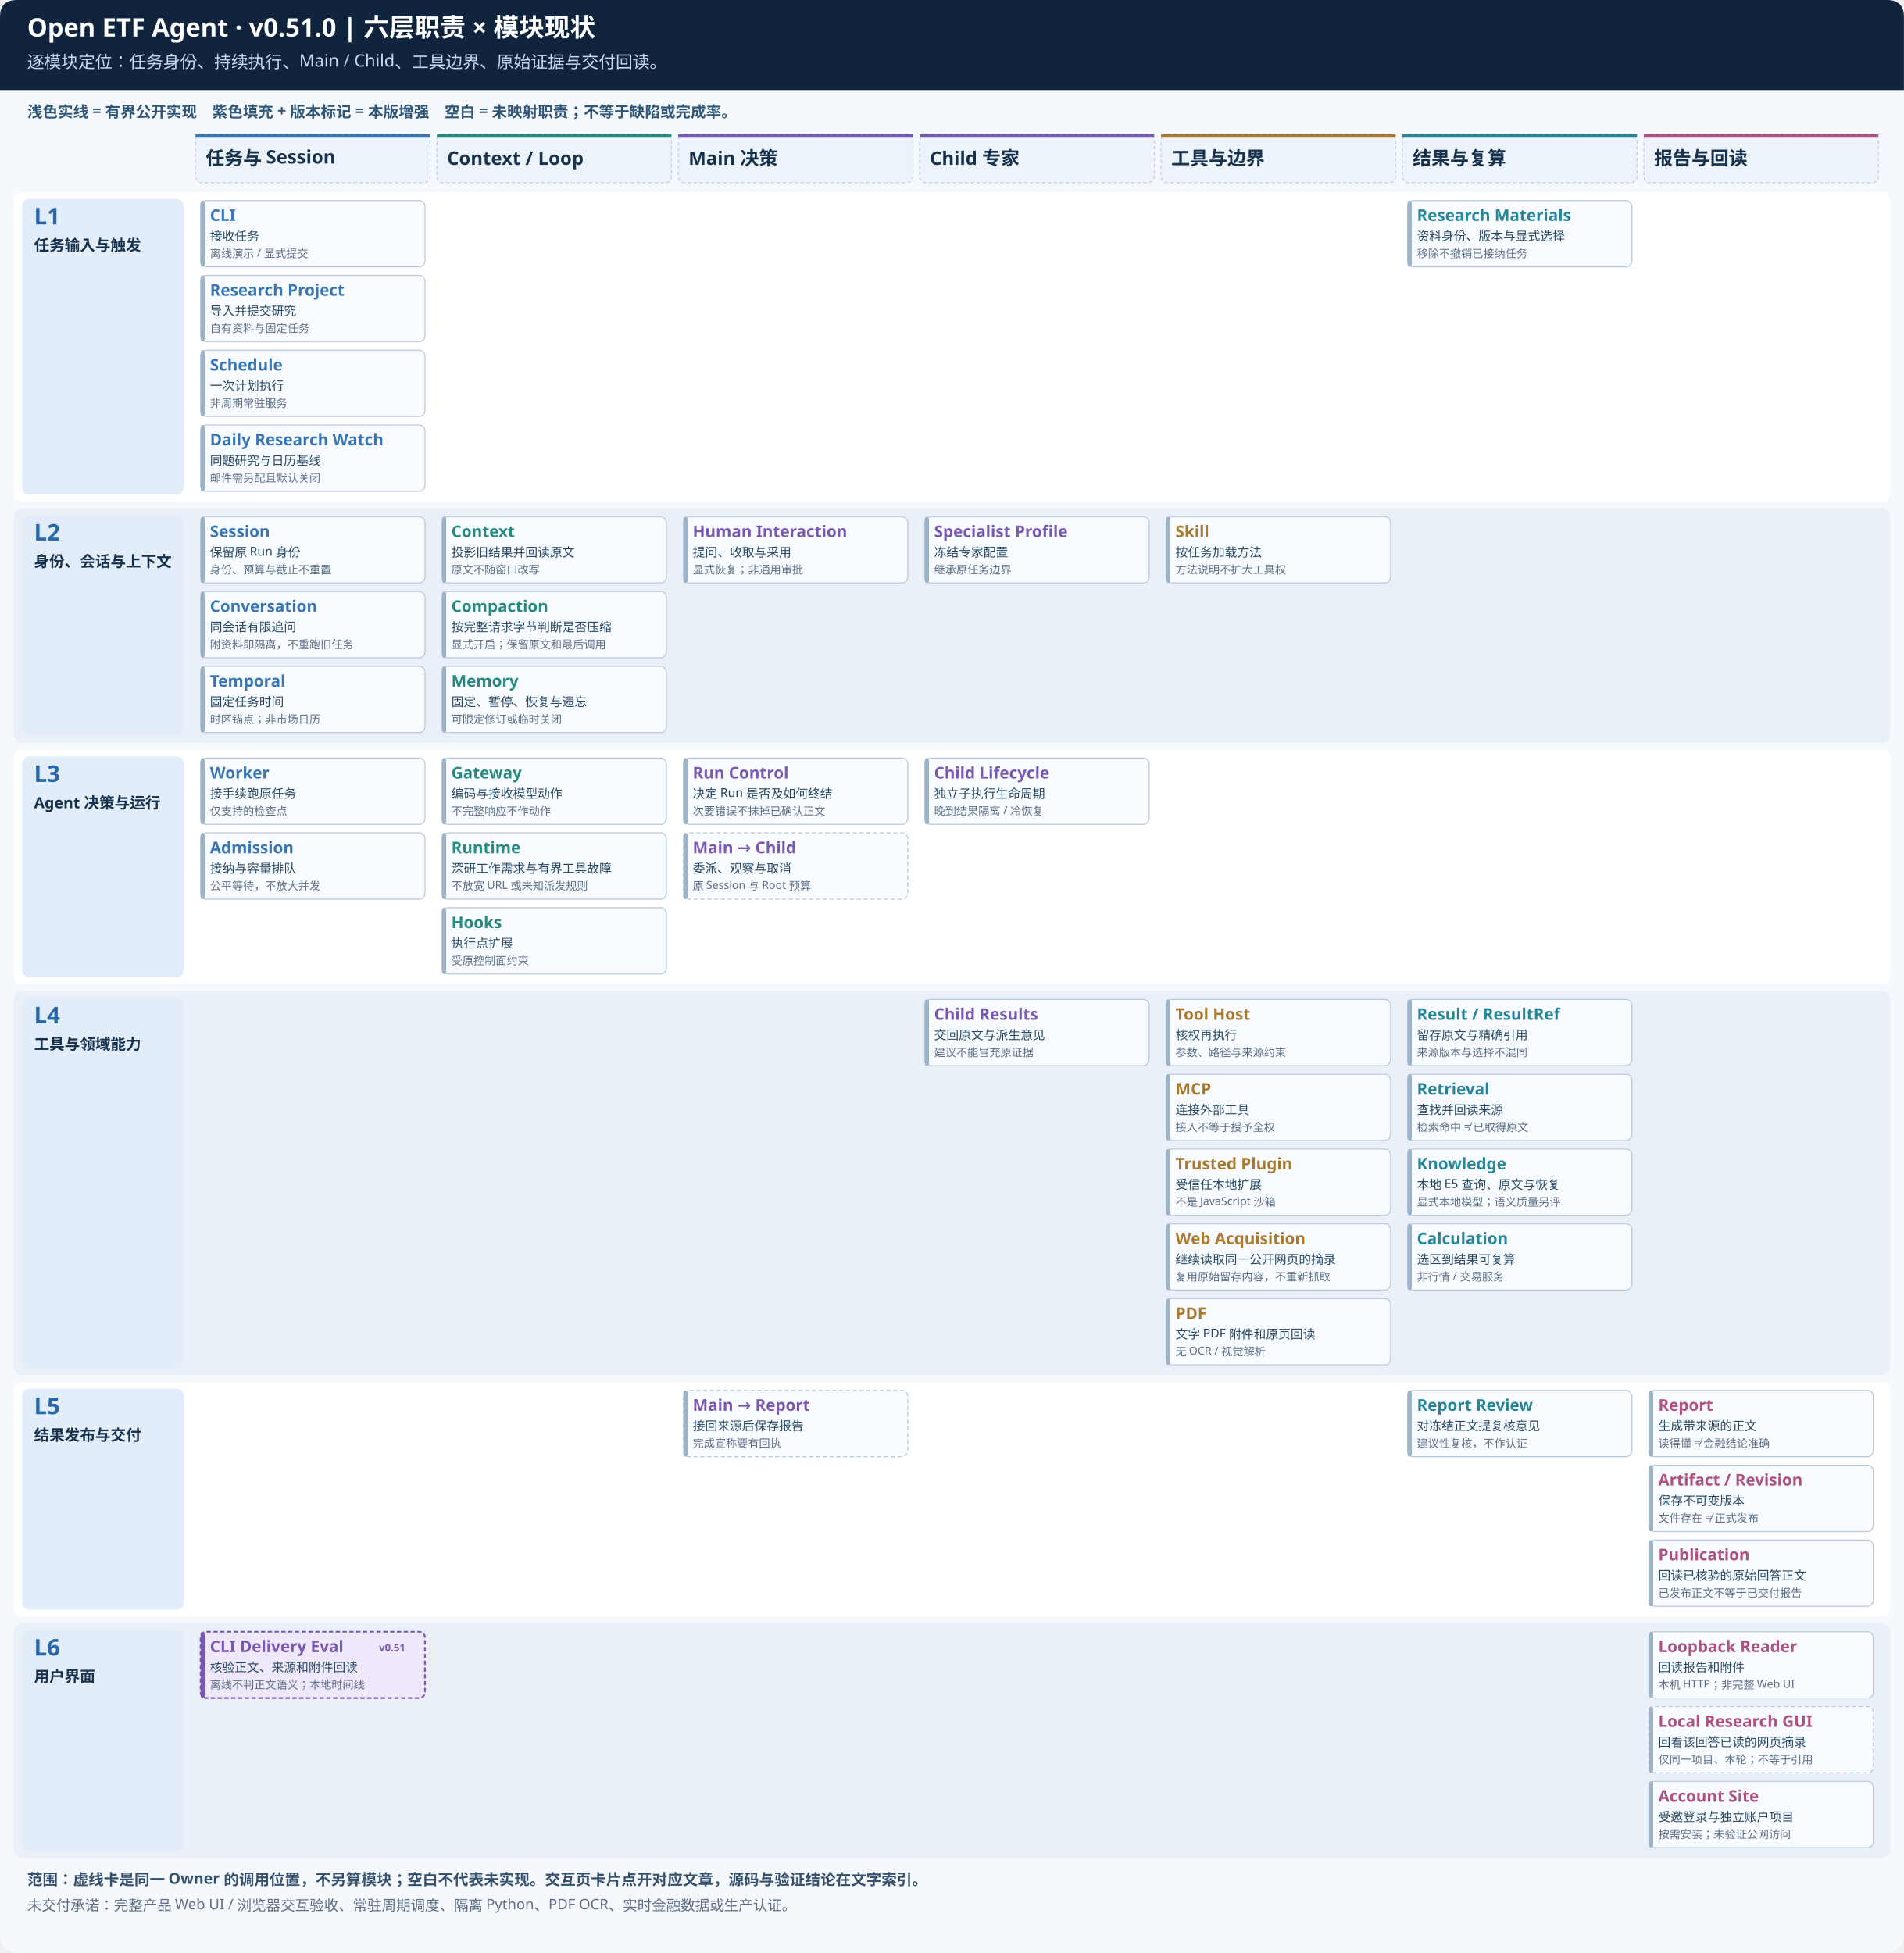
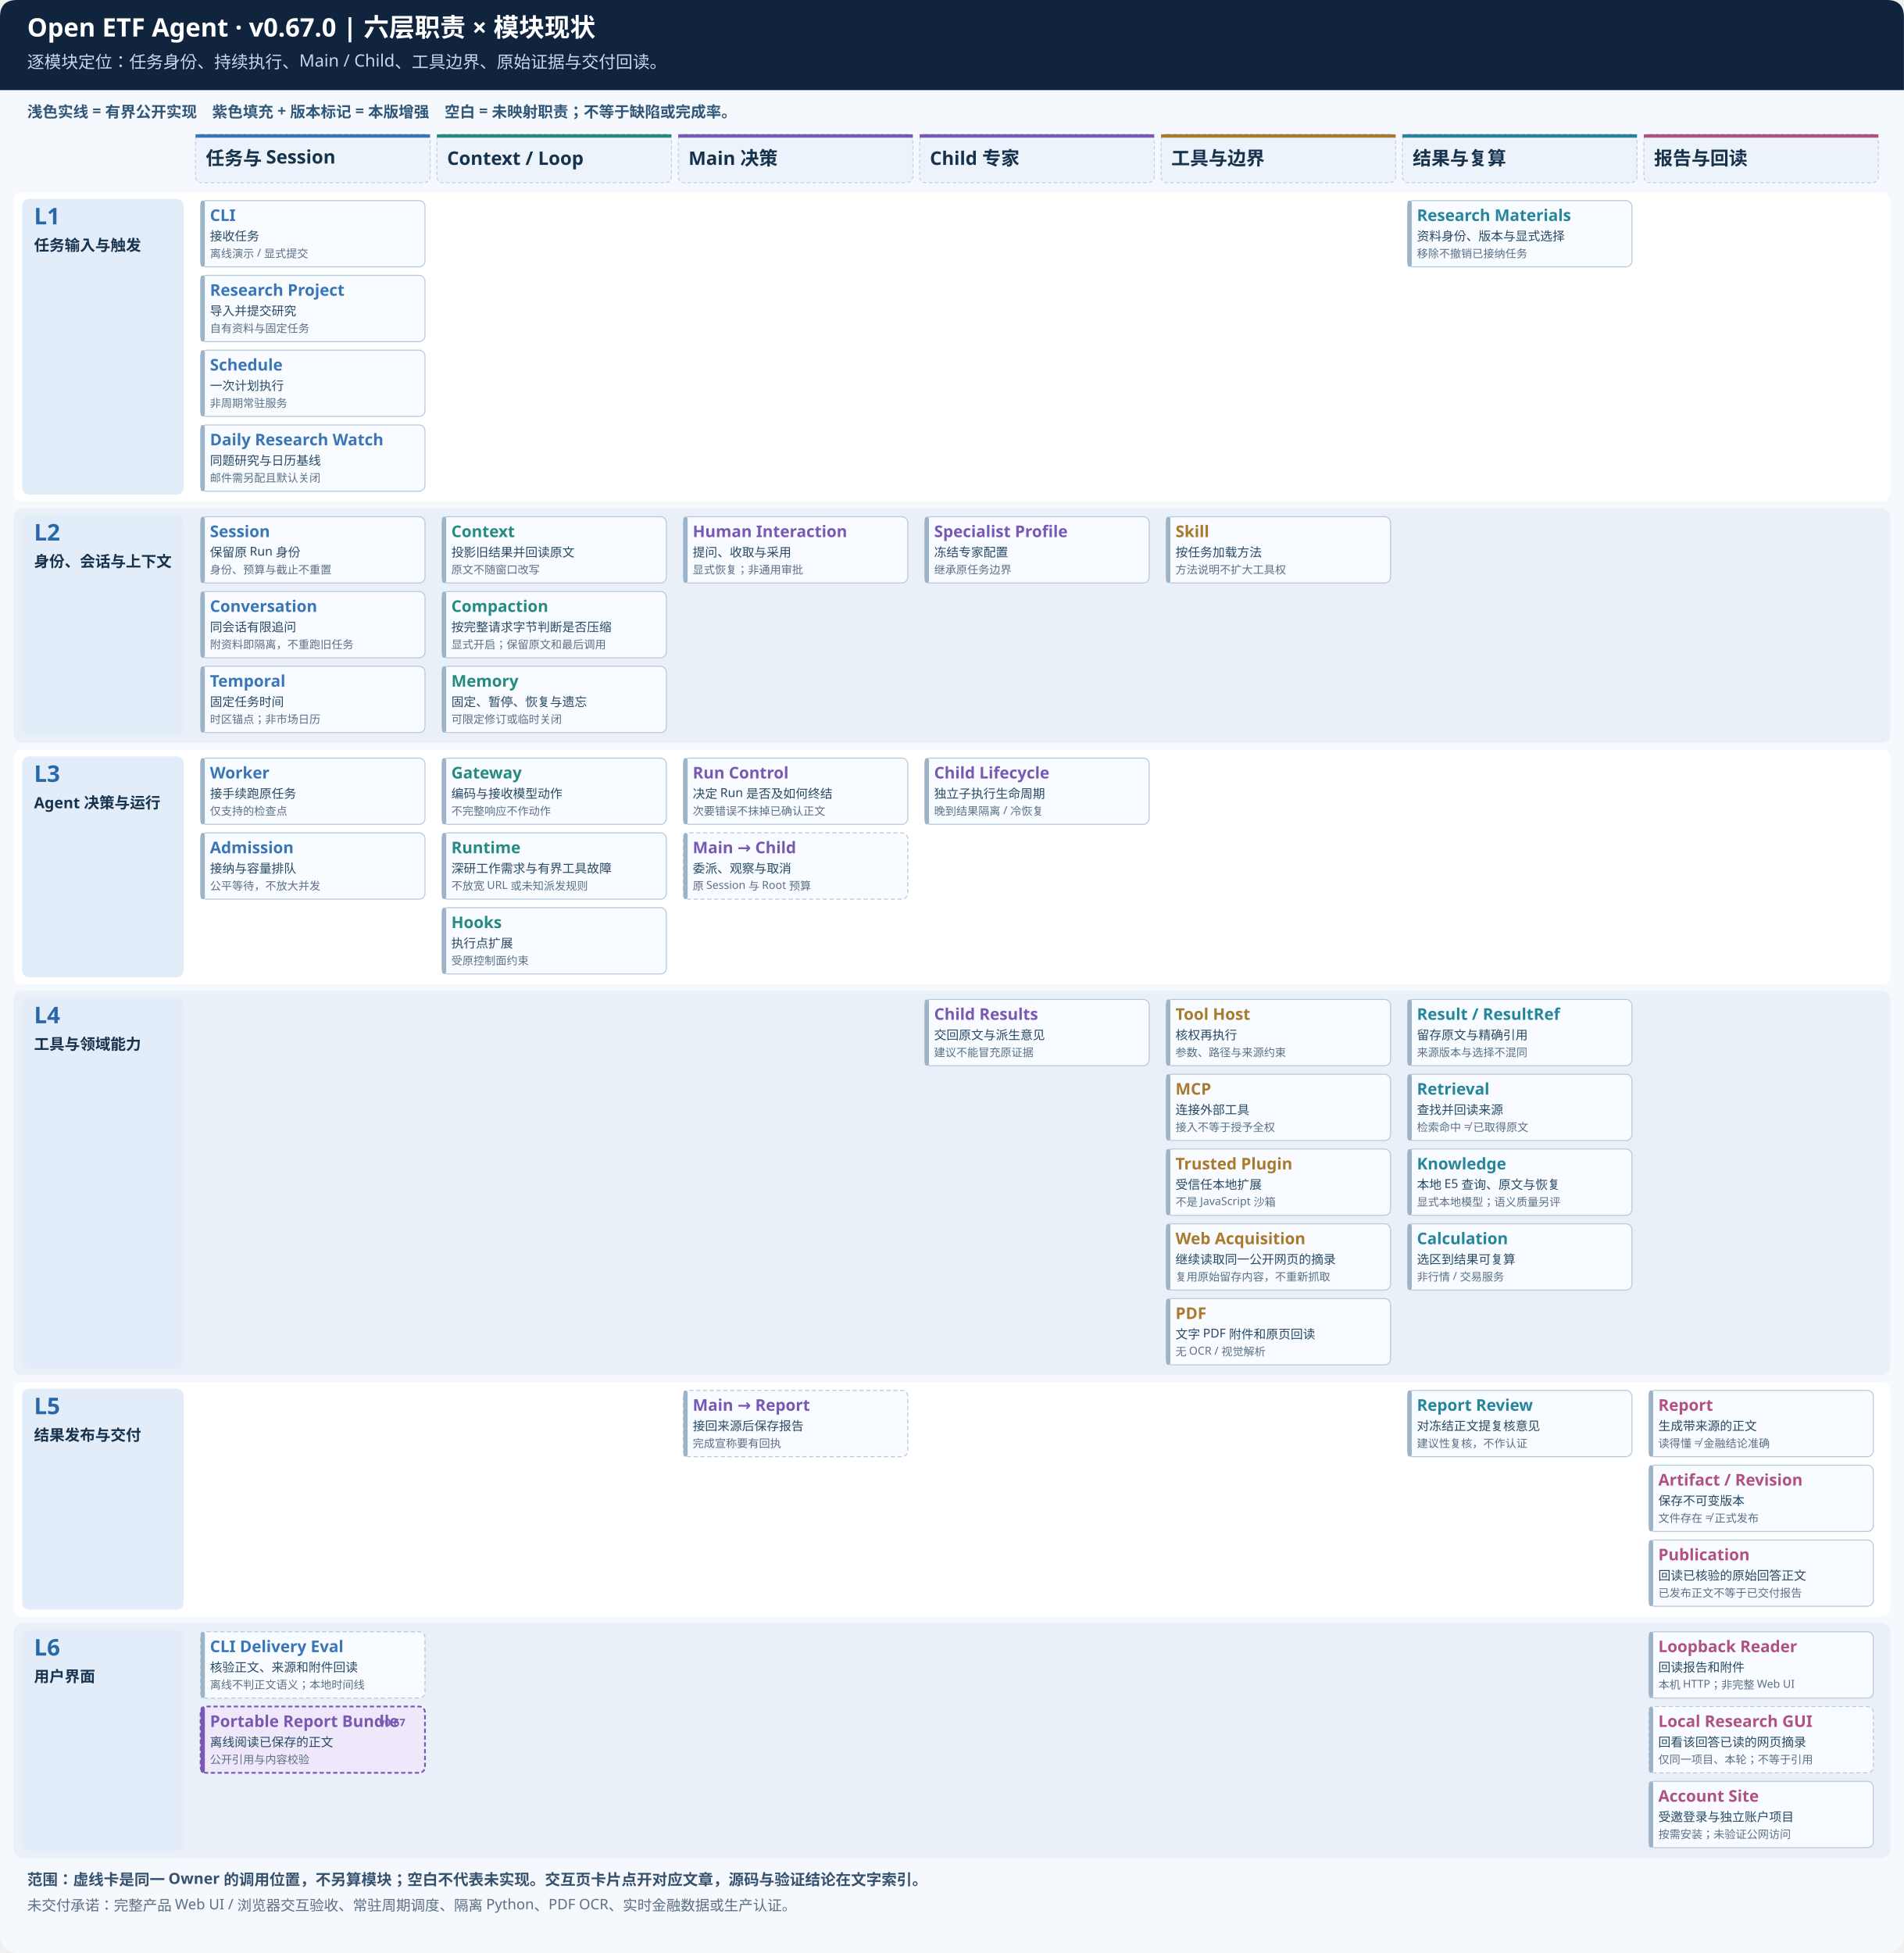
<svg xmlns="http://www.w3.org/2000/svg" width="2240" height="2298" viewBox="0 0 2240 2298" role="img" aria-labelledby="title desc">
  <rect width="2240" height="2298" rx="20" fill="#f5f8fc" />
  <path d="M20 0h2200q20 0 20 20v86H0V20Q0 0 20 0" fill="#10243e" />
  <g font-family="system-ui, sans-serif">
-     <text x="32" y="43" font-size="30" fill="#fff" font-weight="700">Open ETF Agent · v0.51.0 | 六层职责 × 模块现状</text>
+     <text x="32" y="43" font-size="30" fill="#fff" font-weight="700">Open ETF Agent · v0.67.0 | 六层职责 × 模块现状</text>
    <text x="32" y="80" font-size="20" fill="#c5d9ed" font-weight="400">逐模块定位：任务身份、持续执行、Main / Child、工具边界、原始证据与交付回读。</text>
    <text x="32" y="138" font-size="18" fill="#315778" font-weight="600">浅色实线 = 有界公开实现　紫色填充 + 版本标记 = 本版增强　空白 = 未映射职责；不等于缺陷或完成率。</text>
    <rect x="230" y="158" width="276" height="57" rx="7" fill="#edf3fa" stroke="#b8cbe0" stroke-dasharray="4 3" />
    <rect x="230" y="158" width="276" height="4" fill="#3976b6" />
    <text x="242" y="194" font-size="22" fill="#17324d" font-weight="700">任务与 Session</text>
    <rect x="514" y="158" width="276" height="57" rx="7" fill="#edf3fa" stroke="#b8cbe0" stroke-dasharray="4 3" />
    <rect x="514" y="158" width="276" height="4" fill="#258b80" />
    <text x="526" y="194" font-size="22" fill="#17324d" font-weight="700">Context / Loop</text>
    <rect x="798" y="158" width="276" height="57" rx="7" fill="#edf3fa" stroke="#b8cbe0" stroke-dasharray="4 3" />
    <rect x="798" y="158" width="276" height="4" fill="#7958b3" />
    <text x="810" y="194" font-size="22" fill="#17324d" font-weight="700">Main 决策</text>
    <rect x="1082" y="158" width="276" height="57" rx="7" fill="#edf3fa" stroke="#b8cbe0" stroke-dasharray="4 3" />
    <rect x="1082" y="158" width="276" height="4" fill="#7958b3" />
    <text x="1094" y="194" font-size="22" fill="#17324d" font-weight="700">Child 专家</text>
    <rect x="1366" y="158" width="276" height="57" rx="7" fill="#edf3fa" stroke="#b8cbe0" stroke-dasharray="4 3" />
    <rect x="1366" y="158" width="276" height="4" fill="#a9792c" />
    <text x="1378" y="194" font-size="22" fill="#17324d" font-weight="700">工具与边界</text>
    <rect x="1650" y="158" width="276" height="57" rx="7" fill="#edf3fa" stroke="#b8cbe0" stroke-dasharray="4 3" />
    <rect x="1650" y="158" width="276" height="4" fill="#25869a" />
    <text x="1662" y="194" font-size="22" fill="#17324d" font-weight="700">结果与复算</text>
    <rect x="1934" y="158" width="276" height="57" rx="7" fill="#edf3fa" stroke="#b8cbe0" stroke-dasharray="4 3" />
    <rect x="1934" y="158" width="276" height="4" fill="#b05280" />
    <text x="1946" y="194" font-size="22" fill="#17324d" font-weight="700">报告与回读</text>
    <rect x="16" y="226" width="2208" height="364" rx="10" fill="#ffffff" />
    <rect x="26" y="234" width="190" height="348" rx="8" fill="#e3edf9" />
    <text x="40" y="264" font-size="27" fill="#2868a9" font-weight="700">L1</text>
    <text x="40" y="295" font-size="18" fill="#17324d" font-weight="700">任务输入与触发</text>
    <a href="https://hpoenixf.com/eff-agent-article/articles/agent-in-15-minutes" target="_blank" rel="noopener noreferrer">
      <rect x="236" y="236" width="264" height="78" rx="7" fill="#f8fbff" stroke="#b9cadb" stroke-width="1.2" />
      <rect x="236" y="236" width="5" height="78" rx="3" fill="#9db3c8" />
      <text x="247" y="260" font-size="19" fill="#3976b6" font-weight="700">CLI</text>
      <text x="247" y="283" font-size="14.5" fill="#284963" font-weight="500">接收任务</text>
      <text x="247" y="303" font-size="13" fill="#5c6f85" font-weight="400">离线演示 / 显式提交</text>
    </a>
    <a href="https://hpoenixf.com/eff-agent-article/articles/open-etf-agent-research-project-workshop" target="_blank" rel="noopener noreferrer">
      <rect x="236" y="324" width="264" height="78" rx="7" fill="#f8fbff" stroke="#b9cadb" stroke-width="1.2" />
      <rect x="236" y="324" width="5" height="78" rx="3" fill="#9db3c8" />
      <text x="247" y="348" font-size="19" fill="#3976b6" font-weight="700">Research Project</text>
      <text x="247" y="371" font-size="14.5" fill="#284963" font-weight="500">导入并提交研究</text>
      <text x="247" y="391" font-size="13" fill="#5c6f85" font-weight="400">自有资料与固定任务</text>
    </a>
    <a href="https://hpoenixf.com/eff-agent-article/articles/agent-autonomous-scheduled-research" target="_blank" rel="noopener noreferrer">
      <rect x="236" y="412" width="264" height="78" rx="7" fill="#f8fbff" stroke="#b9cadb" stroke-width="1.2" />
      <rect x="236" y="412" width="5" height="78" rx="3" fill="#9db3c8" />
      <text x="247" y="436" font-size="19" fill="#3976b6" font-weight="700">Schedule</text>
      <text x="247" y="459" font-size="14.5" fill="#284963" font-weight="500">一次计划执行</text>
      <text x="247" y="479" font-size="13" fill="#5c6f85" font-weight="400">非周期常驻服务</text>
    </a>
    <a href="https://hpoenixf.com/eff-agent-article/articles/agent-autonomous-scheduled-research" target="_blank" rel="noopener noreferrer">
      <rect x="236" y="500" width="264" height="78" rx="7" fill="#f8fbff" stroke="#b9cadb" stroke-width="1.2" />
      <rect x="236" y="500" width="5" height="78" rx="3" fill="#9db3c8" />
      <text x="247" y="524" font-size="19" fill="#3976b6" font-weight="700">Daily Research Watch</text>
      <text x="247" y="547" font-size="14.5" fill="#284963" font-weight="500">同题研究与日历基线</text>
      <text x="247" y="567" font-size="13" fill="#5c6f85" font-weight="400">邮件需另配且默认关闭</text>
    </a>
    <a href="https://hpoenixf.com/eff-agent-article/articles/agent-research-assets-identity-version-lifecycle" target="_blank" rel="noopener noreferrer">
      <rect x="1656" y="236" width="264" height="78" rx="7" fill="#f8fbff" stroke="#b9cadb" stroke-width="1.2" />
      <rect x="1656" y="236" width="5" height="78" rx="3" fill="#9db3c8" />
      <text x="1667" y="260" font-size="19" fill="#25869a" font-weight="700">Research Materials</text>
      <text x="1667" y="283" font-size="14.5" fill="#284963" font-weight="500">资料身份、版本与显式选择</text>
      <text x="1667" y="303" font-size="13" fill="#5c6f85" font-weight="400">移除不撤销已接纳任务</text>
    </a>
    <rect x="16" y="598" width="2208" height="276" rx="10" fill="#eaf0f8" />
    <rect x="26" y="606" width="190" height="260" rx="8" fill="#e3edf9" />
    <text x="40" y="636" font-size="27" fill="#2868a9" font-weight="700">L2</text>
    <text x="40" y="667" font-size="18" fill="#17324d" font-weight="700">身份、会话与上下文</text>
    <a href="https://hpoenixf.com/eff-agent-article/articles/agent-task-session-run-worker-schedule" target="_blank" rel="noopener noreferrer">
      <rect x="236" y="608" width="264" height="78" rx="7" fill="#f8fbff" stroke="#b9cadb" stroke-width="1.2" />
      <rect x="236" y="608" width="5" height="78" rx="3" fill="#9db3c8" />
      <text x="247" y="632" font-size="19" fill="#3976b6" font-weight="700">Session</text>
      <text x="247" y="655" font-size="14.5" fill="#284963" font-weight="500">保留原 Run 身份</text>
      <text x="247" y="675" font-size="13" fill="#5c6f85" font-weight="400">身份、预算与截止不重置</text>
    </a>
    <a href="https://hpoenixf.com/eff-agent-article/articles/agent-conversation-admission-task-continuation" target="_blank" rel="noopener noreferrer">
      <rect x="236" y="696" width="264" height="78" rx="7" fill="#f8fbff" stroke="#b9cadb" stroke-width="1.2" />
      <rect x="236" y="696" width="5" height="78" rx="3" fill="#9db3c8" />
      <text x="247" y="720" font-size="19" fill="#3976b6" font-weight="700">Conversation</text>
      <text x="247" y="743" font-size="14.5" fill="#284963" font-weight="500">同会话有限追问</text>
      <text x="247" y="763" font-size="13" fill="#5c6f85" font-weight="400">附资料即隔离，不重跑旧任务</text>
    </a>
    <a href="https://hpoenixf.com/eff-agent-article/articles/agent-temporal-semantics-market-calendar" target="_blank" rel="noopener noreferrer">
      <rect x="236" y="784" width="264" height="78" rx="7" fill="#f8fbff" stroke="#b9cadb" stroke-width="1.2" />
      <rect x="236" y="784" width="5" height="78" rx="3" fill="#9db3c8" />
      <text x="247" y="808" font-size="19" fill="#3976b6" font-weight="700">Temporal</text>
      <text x="247" y="831" font-size="14.5" fill="#284963" font-weight="500">固定任务时间</text>
      <text x="247" y="851" font-size="13" fill="#5c6f85" font-weight="400">时区锚点；非市场日历</text>
    </a>
    <a href="https://hpoenixf.com/eff-agent-article/articles/agent-context-governance-actions" target="_blank" rel="noopener noreferrer">
      <rect x="520" y="608" width="264" height="78" rx="7" fill="#f8fbff" stroke="#b9cadb" stroke-width="1.2" />
      <rect x="520" y="608" width="5" height="78" rx="3" fill="#9db3c8" />
      <text x="531" y="632" font-size="19" fill="#258b80" font-weight="700">Context</text>
      <text x="531" y="655" font-size="14.5" fill="#284963" font-weight="500">投影旧结果并回读原文</text>
      <text x="531" y="675" font-size="13" fill="#5c6f85" font-weight="400">原文不随窗口改写</text>
    </a>
    <a href="https://hpoenixf.com/eff-agent-article/articles/agent-main-run-context-compaction" target="_blank" rel="noopener noreferrer">
      <rect x="520" y="696" width="264" height="78" rx="7" fill="#f8fbff" stroke="#b9cadb" stroke-width="1.2" />
      <rect x="520" y="696" width="5" height="78" rx="3" fill="#9db3c8" />
      <text x="531" y="720" font-size="19" fill="#258b80" font-weight="700">Compaction</text>
      <text x="531" y="743" font-size="14.5" fill="#284963" font-weight="500">按完整请求字节判断是否压缩</text>
      <text x="531" y="763" font-size="13" fill="#5c6f85" font-weight="400">显式开启；保留原文和最后调用</text>
    </a>
    <a href="https://hpoenixf.com/eff-agent-article/articles/026-agent-memory-forget-durable-effects" target="_blank" rel="noopener noreferrer">
      <rect x="520" y="784" width="264" height="78" rx="7" fill="#f8fbff" stroke="#b9cadb" stroke-width="1.2" />
      <rect x="520" y="784" width="5" height="78" rx="3" fill="#9db3c8" />
      <text x="531" y="808" font-size="19" fill="#258b80" font-weight="700">Memory</text>
      <text x="531" y="831" font-size="14.5" fill="#284963" font-weight="500">固定、暂停、恢复与遗忘</text>
      <text x="531" y="851" font-size="13" fill="#5c6f85" font-weight="400">可限定修订或临时关闭</text>
    </a>
    <a href="https://hpoenixf.com/eff-agent-article/articles/agent-durable-human-interaction-response-adoption" target="_blank" rel="noopener noreferrer">
      <rect x="804" y="608" width="264" height="78" rx="7" fill="#f8fbff" stroke="#b9cadb" stroke-width="1.2" />
      <rect x="804" y="608" width="5" height="78" rx="3" fill="#9db3c8" />
      <text x="815" y="632" font-size="19" fill="#7958b3" font-weight="700">Human Interaction</text>
      <text x="815" y="655" font-size="14.5" fill="#284963" font-weight="500">提问、收取与采用</text>
      <text x="815" y="675" font-size="13" fill="#5c6f85" font-weight="400">显式恢复；非通用审批</text>
    </a>
    <a href="https://hpoenixf.com/eff-agent-article/articles/agent-custom-expert-from-prompt-to-recovery" target="_blank" rel="noopener noreferrer">
      <rect x="1088" y="608" width="264" height="78" rx="7" fill="#f8fbff" stroke="#b9cadb" stroke-width="1.2" />
      <rect x="1088" y="608" width="5" height="78" rx="3" fill="#9db3c8" />
      <text x="1099" y="632" font-size="19" fill="#7958b3" font-weight="700">Specialist Profile</text>
      <text x="1099" y="655" font-size="14.5" fill="#284963" font-weight="500">冻结专家配置</text>
      <text x="1099" y="675" font-size="13" fill="#5c6f85" font-weight="400">继承原任务边界</text>
    </a>
    <a href="https://hpoenixf.com/eff-agent-article/articles/agent-skill-from-markdown-to-callable-research" target="_blank" rel="noopener noreferrer">
      <rect x="1372" y="608" width="264" height="78" rx="7" fill="#f8fbff" stroke="#b9cadb" stroke-width="1.2" />
      <rect x="1372" y="608" width="5" height="78" rx="3" fill="#9db3c8" />
      <text x="1383" y="632" font-size="19" fill="#a9792c" font-weight="700">Skill</text>
      <text x="1383" y="655" font-size="14.5" fill="#284963" font-weight="500">按任务加载方法</text>
      <text x="1383" y="675" font-size="13" fill="#5c6f85" font-weight="400">方法说明不扩大工具权</text>
    </a>
    <rect x="16" y="882" width="2208" height="276" rx="10" fill="#ffffff" />
    <rect x="26" y="890" width="190" height="260" rx="8" fill="#e3edf9" />
    <text x="40" y="920" font-size="27" fill="#2868a9" font-weight="700">L3</text>
    <text x="40" y="951" font-size="18" fill="#17324d" font-weight="700">Agent 决策与运行</text>
    <a href="https://hpoenixf.com/eff-agent-article/articles/open-etf-agent-v010-system-design" target="_blank" rel="noopener noreferrer">
      <rect x="236" y="892" width="264" height="78" rx="7" fill="#f8fbff" stroke="#b9cadb" stroke-width="1.2" />
      <rect x="236" y="892" width="5" height="78" rx="3" fill="#9db3c8" />
      <text x="247" y="916" font-size="19" fill="#3976b6" font-weight="700">Worker</text>
      <text x="247" y="939" font-size="14.5" fill="#284963" font-weight="500">接手续跑原任务</text>
      <text x="247" y="959" font-size="13" fill="#5c6f85" font-weight="400">仅支持的检查点</text>
    </a>
    <a href="https://hpoenixf.com/eff-agent-article/articles/agent-provider-admission-capacity-lease" target="_blank" rel="noopener noreferrer">
      <rect x="236" y="980" width="264" height="78" rx="7" fill="#f8fbff" stroke="#b9cadb" stroke-width="1.2" />
      <rect x="236" y="980" width="5" height="78" rx="3" fill="#9db3c8" />
      <text x="247" y="1004" font-size="19" fill="#3976b6" font-weight="700">Admission</text>
      <text x="247" y="1027" font-size="14.5" fill="#284963" font-weight="500">接纳与容量排队</text>
      <text x="247" y="1047" font-size="13" fill="#5c6f85" font-weight="400">公平等待，不放大并发</text>
    </a>
    <a href="https://hpoenixf.com/eff-agent-article/articles/agent-provider-architecture-and-admission" target="_blank" rel="noopener noreferrer">
      <rect x="520" y="892" width="264" height="78" rx="7" fill="#f8fbff" stroke="#b9cadb" stroke-width="1.2" />
      <rect x="520" y="892" width="5" height="78" rx="3" fill="#9db3c8" />
      <text x="531" y="916" font-size="19" fill="#258b80" font-weight="700">Gateway</text>
      <text x="531" y="939" font-size="14.5" fill="#284963" font-weight="500">编码与接收模型动作</text>
      <text x="531" y="959" font-size="13" fill="#5c6f85" font-weight="400">不完整响应不作动作</text>
    </a>
    <a href="https://hpoenixf.com/eff-agent-article/articles/etf-agent-model-harness-research-loop" target="_blank" rel="noopener noreferrer">
      <rect x="520" y="980" width="264" height="78" rx="7" fill="#f8fbff" stroke="#b9cadb" stroke-width="1.2" />
      <rect x="520" y="980" width="5" height="78" rx="3" fill="#9db3c8" />
      <text x="531" y="1004" font-size="19" fill="#258b80" font-weight="700">Runtime</text>
      <text x="531" y="1027" font-size="14.5" fill="#284963" font-weight="500">深研工作需求与有界工具故障</text>
      <text x="531" y="1047" font-size="13" fill="#5c6f85" font-weight="400">不放宽 URL 或未知派发规则</text>
    </a>
    <a href="https://hpoenixf.com/eff-agent-article/articles/agent-multi-ecosystem-hook-execution" target="_blank" rel="noopener noreferrer">
      <rect x="520" y="1068" width="264" height="78" rx="7" fill="#f8fbff" stroke="#b9cadb" stroke-width="1.2" />
      <rect x="520" y="1068" width="5" height="78" rx="3" fill="#9db3c8" />
      <text x="531" y="1092" font-size="19" fill="#258b80" font-weight="700">Hooks</text>
      <text x="531" y="1115" font-size="14.5" fill="#284963" font-weight="500">执行点扩展</text>
      <text x="531" y="1135" font-size="13" fill="#5c6f85" font-weight="400">受原控制面约束</text>
    </a>
    <a href="https://hpoenixf.com/eff-agent-article/articles/agent-veto-authority-and-run-termination" target="_blank" rel="noopener noreferrer">
      <rect x="804" y="892" width="264" height="78" rx="7" fill="#f8fbff" stroke="#b9cadb" stroke-width="1.2" />
      <rect x="804" y="892" width="5" height="78" rx="3" fill="#9db3c8" />
      <text x="815" y="916" font-size="19" fill="#7958b3" font-weight="700">Run Control</text>
      <text x="815" y="939" font-size="14.5" fill="#284963" font-weight="500">决定 Run 是否及如何终结</text>
      <text x="815" y="959" font-size="13" fill="#5c6f85" font-weight="400">次要错误不抹掉已确认正文</text>
    </a>
    <a href="https://hpoenixf.com/eff-agent-article/articles/agent-subagent-context-specialization" target="_blank" rel="noopener noreferrer">
      <rect x="804" y="980" width="264" height="78" rx="7" fill="#f8fbff" stroke="#b9cadb" stroke-width="1.2" stroke-dasharray="5 3" />
      <rect x="804" y="980" width="5" height="78" rx="3" fill="#9db3c8" />
      <text x="815" y="1004" font-size="19" fill="#7958b3" font-weight="700">Main → Child</text>
      <text x="815" y="1027" font-size="14.5" fill="#284963" font-weight="500">委派、观察与取消</text>
      <text x="815" y="1047" font-size="13" fill="#5c6f85" font-weight="400">原 Session 与 Root 预算</text>
    </a>
    <a href="https://hpoenixf.com/eff-agent-article/articles/agent-subagent-context-specialization" target="_blank" rel="noopener noreferrer">
      <rect x="1088" y="892" width="264" height="78" rx="7" fill="#f8fbff" stroke="#b9cadb" stroke-width="1.2" />
      <rect x="1088" y="892" width="5" height="78" rx="3" fill="#9db3c8" />
      <text x="1099" y="916" font-size="19" fill="#7958b3" font-weight="700">Child Lifecycle</text>
      <text x="1099" y="939" font-size="14.5" fill="#284963" font-weight="500">独立子执行生命周期</text>
      <text x="1099" y="959" font-size="13" fill="#5c6f85" font-weight="400">晚到结果隔离 / 冷恢复</text>
    </a>
    <rect x="16" y="1166" width="2208" height="452" rx="10" fill="#eaf0f8" />
    <rect x="26" y="1174" width="190" height="436" rx="8" fill="#e3edf9" />
    <text x="40" y="1204" font-size="27" fill="#2868a9" font-weight="700">L4</text>
    <text x="40" y="1235" font-size="18" fill="#17324d" font-weight="700">工具与领域能力</text>
    <a href="https://hpoenixf.com/eff-agent-article/articles/agent-subagent-contribution-evidence" target="_blank" rel="noopener noreferrer">
      <rect x="1088" y="1176" width="264" height="78" rx="7" fill="#f8fbff" stroke="#b9cadb" stroke-width="1.2" />
      <rect x="1088" y="1176" width="5" height="78" rx="3" fill="#9db3c8" />
      <text x="1099" y="1200" font-size="19" fill="#7958b3" font-weight="700">Child Results</text>
      <text x="1099" y="1223" font-size="14.5" fill="#284963" font-weight="500">交回原文与派生意见</text>
      <text x="1099" y="1243" font-size="13" fill="#5c6f85" font-weight="400">建议不能冒充原证据</text>
    </a>
    <a href="https://hpoenixf.com/eff-agent-article/articles/agent-tool-lifecycle-and-model-input" target="_blank" rel="noopener noreferrer">
      <rect x="1372" y="1176" width="264" height="78" rx="7" fill="#f8fbff" stroke="#b9cadb" stroke-width="1.2" />
      <rect x="1372" y="1176" width="5" height="78" rx="3" fill="#9db3c8" />
      <text x="1383" y="1200" font-size="19" fill="#a9792c" font-weight="700">Tool Host</text>
      <text x="1383" y="1223" font-size="14.5" fill="#284963" font-weight="500">核权再执行</text>
      <text x="1383" y="1243" font-size="13" fill="#5c6f85" font-weight="400">参数、路径与来源约束</text>
    </a>
    <a href="https://hpoenixf.com/eff-agent-article/articles/mcp-host-from-discovery-to-consumption" target="_blank" rel="noopener noreferrer">
      <rect x="1372" y="1264" width="264" height="78" rx="7" fill="#f8fbff" stroke="#b9cadb" stroke-width="1.2" />
      <rect x="1372" y="1264" width="5" height="78" rx="3" fill="#9db3c8" />
      <text x="1383" y="1288" font-size="19" fill="#a9792c" font-weight="700">MCP</text>
      <text x="1383" y="1311" font-size="14.5" fill="#284963" font-weight="500">连接外部工具</text>
      <text x="1383" y="1331" font-size="13" fill="#5c6f85" font-weight="400">接入不等于授予全权</text>
    </a>
    <a href="https://hpoenixf.com/eff-agent-article/articles/020-agent-extension-host-smartphone" target="_blank" rel="noopener noreferrer">
      <rect x="1372" y="1352" width="264" height="78" rx="7" fill="#f8fbff" stroke="#b9cadb" stroke-width="1.2" />
      <rect x="1372" y="1352" width="5" height="78" rx="3" fill="#9db3c8" />
      <text x="1383" y="1376" font-size="19" fill="#a9792c" font-weight="700">Trusted Plugin</text>
      <text x="1383" y="1399" font-size="14.5" fill="#284963" font-weight="500">受信任本地扩展</text>
      <text x="1383" y="1419" font-size="13" fill="#5c6f85" font-weight="400">不是 JavaScript 沙箱</text>
    </a>
    <a href="https://hpoenixf.com/eff-agent-article/articles/021-agent-web-research-from-search-to-deep-reading" target="_blank" rel="noopener noreferrer">
      <rect x="1372" y="1440" width="264" height="78" rx="7" fill="#f8fbff" stroke="#b9cadb" stroke-width="1.2" />
      <rect x="1372" y="1440" width="5" height="78" rx="3" fill="#9db3c8" />
      <text x="1383" y="1464" font-size="19" fill="#a9792c" font-weight="700">Web Acquisition</text>
      <text x="1383" y="1487" font-size="14.5" fill="#284963" font-weight="500">继续读取同一公开网页的摘录</text>
      <text x="1383" y="1507" font-size="13" fill="#5c6f85" font-weight="400">复用原始留存内容，不重新抓取</text>
    </a>
    <a href="https://hpoenixf.com/eff-agent-article/articles/024-agent-pdf-from-text-to-evidence" target="_blank" rel="noopener noreferrer">
      <rect x="1372" y="1528" width="264" height="78" rx="7" fill="#f8fbff" stroke="#b9cadb" stroke-width="1.2" />
      <rect x="1372" y="1528" width="5" height="78" rx="3" fill="#9db3c8" />
      <text x="1383" y="1552" font-size="19" fill="#a9792c" font-weight="700">PDF</text>
      <text x="1383" y="1575" font-size="14.5" fill="#284963" font-weight="500">文字 PDF 附件和原页回读</text>
      <text x="1383" y="1595" font-size="13" fill="#5c6f85" font-weight="400">无 OCR / 视觉解析</text>
    </a>
    <a href="https://hpoenixf.com/eff-agent-article/articles/tool-results-outside-model-context" target="_blank" rel="noopener noreferrer">
      <rect x="1656" y="1176" width="264" height="78" rx="7" fill="#f8fbff" stroke="#b9cadb" stroke-width="1.2" />
      <rect x="1656" y="1176" width="5" height="78" rx="3" fill="#9db3c8" />
      <text x="1667" y="1200" font-size="19" fill="#25869a" font-weight="700">Result / ResultRef</text>
      <text x="1667" y="1223" font-size="14.5" fill="#284963" font-weight="500">留存原文与精确引用</text>
      <text x="1667" y="1243" font-size="13" fill="#5c6f85" font-weight="400">来源版本与选择不混同</text>
    </a>
    <a href="https://hpoenixf.com/eff-agent-article/articles/agent-knowledge-retrieval-end-to-end" target="_blank" rel="noopener noreferrer">
      <rect x="1656" y="1264" width="264" height="78" rx="7" fill="#f8fbff" stroke="#b9cadb" stroke-width="1.2" />
      <rect x="1656" y="1264" width="5" height="78" rx="3" fill="#9db3c8" />
      <text x="1667" y="1288" font-size="19" fill="#25869a" font-weight="700">Retrieval</text>
      <text x="1667" y="1311" font-size="14.5" fill="#284963" font-weight="500">查找并回读来源</text>
      <text x="1667" y="1331" font-size="13" fill="#5c6f85" font-weight="400">检索命中 ≠ 已取得原文</text>
    </a>
    <a href="https://hpoenixf.com/eff-agent-article/articles/agent-knowledge-retrieval-end-to-end" target="_blank" rel="noopener noreferrer">
      <rect x="1656" y="1352" width="264" height="78" rx="7" fill="#f8fbff" stroke="#b9cadb" stroke-width="1.2" />
      <rect x="1656" y="1352" width="5" height="78" rx="3" fill="#9db3c8" />
      <text x="1667" y="1376" font-size="19" fill="#25869a" font-weight="700">Knowledge</text>
      <text x="1667" y="1399" font-size="14.5" fill="#284963" font-weight="500">本地 E5 查询、原文与恢复</text>
      <text x="1667" y="1419" font-size="13" fill="#5c6f85" font-weight="400">显式本地模型；语义质量另评</text>
    </a>
    <a href="https://hpoenixf.com/eff-agent-article/articles/open-etf-agent-v010-system-design" target="_blank" rel="noopener noreferrer">
      <rect x="1656" y="1440" width="264" height="78" rx="7" fill="#f8fbff" stroke="#b9cadb" stroke-width="1.2" />
      <rect x="1656" y="1440" width="5" height="78" rx="3" fill="#9db3c8" />
      <text x="1667" y="1464" font-size="19" fill="#25869a" font-weight="700">Calculation</text>
      <text x="1667" y="1487" font-size="14.5" fill="#284963" font-weight="500">选区到结果可复算</text>
      <text x="1667" y="1507" font-size="13" fill="#5c6f85" font-weight="400">非行情 / 交易服务</text>
    </a>
    <rect x="16" y="1626" width="2208" height="276" rx="10" fill="#ffffff" />
    <rect x="26" y="1634" width="190" height="260" rx="8" fill="#e3edf9" />
    <text x="40" y="1664" font-size="27" fill="#2868a9" font-weight="700">L5</text>
    <text x="40" y="1695" font-size="18" fill="#17324d" font-weight="700">结果发布与交付</text>
    <a href="https://hpoenixf.com/eff-agent-article/articles/open-etf-agent-v01-first-readable-report" target="_blank" rel="noopener noreferrer">
      <rect x="804" y="1636" width="264" height="78" rx="7" fill="#f8fbff" stroke="#b9cadb" stroke-width="1.2" stroke-dasharray="5 3" />
      <rect x="804" y="1636" width="5" height="78" rx="3" fill="#9db3c8" />
      <text x="815" y="1660" font-size="19" fill="#7958b3" font-weight="700">Main → Report</text>
      <text x="815" y="1683" font-size="14.5" fill="#284963" font-weight="500">接回来源后保存报告</text>
      <text x="815" y="1703" font-size="13" fill="#5c6f85" font-weight="400">完成宣称要有回执</text>
    </a>
    <a href="https://hpoenixf.com/eff-agent-article/articles/open-etf-agent-report-review-workshop" target="_blank" rel="noopener noreferrer">
      <rect x="1656" y="1636" width="264" height="78" rx="7" fill="#f8fbff" stroke="#b9cadb" stroke-width="1.2" />
      <rect x="1656" y="1636" width="5" height="78" rx="3" fill="#9db3c8" />
      <text x="1667" y="1660" font-size="19" fill="#25869a" font-weight="700">Report Review</text>
      <text x="1667" y="1683" font-size="14.5" fill="#284963" font-weight="500">对冻结正文提复核意见</text>
      <text x="1667" y="1703" font-size="13" fill="#5c6f85" font-weight="400">建议性复核，不作认证</text>
    </a>
    <a href="https://hpoenixf.com/eff-agent-article/articles/open-etf-agent-v01-first-readable-report" target="_blank" rel="noopener noreferrer">
      <rect x="1940" y="1636" width="264" height="78" rx="7" fill="#f8fbff" stroke="#b9cadb" stroke-width="1.2" />
      <rect x="1940" y="1636" width="5" height="78" rx="3" fill="#9db3c8" />
      <text x="1951" y="1660" font-size="19" fill="#b05280" font-weight="700">Report</text>
      <text x="1951" y="1683" font-size="14.5" fill="#284963" font-weight="500">生成带来源的正文</text>
      <text x="1951" y="1703" font-size="13" fill="#5c6f85" font-weight="400">读得懂 ≠ 金融结论准确</text>
    </a>
    <a href="https://hpoenixf.com/eff-agent-article/articles/agent-artifact-version-access-sharing" target="_blank" rel="noopener noreferrer">
      <rect x="1940" y="1724" width="264" height="78" rx="7" fill="#f8fbff" stroke="#b9cadb" stroke-width="1.2" />
      <rect x="1940" y="1724" width="5" height="78" rx="3" fill="#9db3c8" />
      <text x="1951" y="1748" font-size="19" fill="#b05280" font-weight="700">Artifact / Revision</text>
      <text x="1951" y="1771" font-size="14.5" fill="#284963" font-weight="500">保存不可变版本</text>
      <text x="1951" y="1791" font-size="13" fill="#5c6f85" font-weight="400">文件存在 ≠ 正式发布</text>
    </a>
    <a href="https://hpoenixf.com/eff-agent-article/articles/019-agent-answer-publication" target="_blank" rel="noopener noreferrer">
      <rect x="1940" y="1812" width="264" height="78" rx="7" fill="#f8fbff" stroke="#b9cadb" stroke-width="1.2" />
      <rect x="1940" y="1812" width="5" height="78" rx="3" fill="#9db3c8" />
      <text x="1951" y="1836" font-size="19" fill="#b05280" font-weight="700">Publication</text>
      <text x="1951" y="1859" font-size="14.5" fill="#284963" font-weight="500">回读已核验的原始回答正文</text>
      <text x="1951" y="1879" font-size="13" fill="#5c6f85" font-weight="400">已发布正文不等于已交付报告</text>
    </a>
    <rect x="16" y="1910" width="2208" height="276" rx="10" fill="#eaf0f8" />
    <rect x="26" y="1918" width="190" height="260" rx="8" fill="#e3edf9" />
    <text x="40" y="1948" font-size="27" fill="#2868a9" font-weight="700">L6</text>
    <text x="40" y="1979" font-size="18" fill="#17324d" font-weight="700">用户界面</text>
    <a href="https://hpoenixf.com/eff-agent-article/articles/open-etf-agent-v01-first-readable-report" target="_blank" rel="noopener noreferrer">
-       <rect x="236" y="1920" width="264" height="78" rx="7" fill="#eee8fa" stroke="#7958b3" stroke-width="2" stroke-dasharray="5 3" />
-       <rect x="236" y="1920" width="5" height="78" rx="3" fill="#7958b3" />
-       <text x="247" y="1944" font-size="19" fill="#7958b3" font-weight="700">CLI Delivery Eval</text>
+       <rect x="236" y="1920" width="264" height="78" rx="7" fill="#f8fbff" stroke="#b9cadb" stroke-width="1.2" stroke-dasharray="5 3" />
+       <rect x="236" y="1920" width="5" height="78" rx="3" fill="#9db3c8" />
+       <text x="247" y="1944" font-size="19" fill="#3976b6" font-weight="700">CLI Delivery Eval</text>
      <text x="247" y="1967" font-size="14.5" fill="#284963" font-weight="500">核验正文、来源和附件回读</text>
      <text x="247" y="1987" font-size="13" fill="#5c6f85" font-weight="400">离线不判正文语义；本地时间线</text>
-       <text x="446" y="1943" font-size="12" fill="#7958b3" font-weight="700">v0.51</text>
+     </a>
+     <a href="https://hpoenixf.com/eff-agent-article/articles/open-etf-agent-v01-first-readable-report" target="_blank" rel="noopener noreferrer">
+       <rect x="236" y="2008" width="264" height="78" rx="7" fill="#eee8fa" stroke="#7958b3" stroke-width="2" stroke-dasharray="5 3" />
+       <rect x="236" y="2008" width="5" height="78" rx="3" fill="#7958b3" />
+       <text x="247" y="2032" font-size="19" fill="#7958b3" font-weight="700">Portable Report Bundle</text>
+       <text x="247" y="2055" font-size="14.5" fill="#284963" font-weight="500">离线阅读已保存的正文</text>
+       <text x="247" y="2075" font-size="13" fill="#5c6f85" font-weight="400">公开引用与内容校验</text>
+       <text x="446" y="2031" font-size="12" fill="#7958b3" font-weight="700">v0.67</text>
    </a>
    <a href="https://hpoenixf.com/eff-agent-article/articles/open-etf-agent-v010-system-design" target="_blank" rel="noopener noreferrer">
      <rect x="1940" y="1920" width="264" height="78" rx="7" fill="#f8fbff" stroke="#b9cadb" stroke-width="1.2" />
      <rect x="1940" y="1920" width="5" height="78" rx="3" fill="#9db3c8" />
      <text x="1951" y="1944" font-size="19" fill="#b05280" font-weight="700">Loopback Reader</text>
      <text x="1951" y="1967" font-size="14.5" fill="#284963" font-weight="500">回读报告和附件</text>
      <text x="1951" y="1987" font-size="13" fill="#5c6f85" font-weight="400">本机 HTTP；非完整 Web UI</text>
    </a>
    <a href="https://hpoenixf.com/eff-agent-article/articles/agent-conversation-admission-task-continuation" target="_blank" rel="noopener noreferrer">
      <rect x="1940" y="2008" width="264" height="78" rx="7" fill="#f8fbff" stroke="#b9cadb" stroke-width="1.2" stroke-dasharray="5 3" />
      <rect x="1940" y="2008" width="5" height="78" rx="3" fill="#9db3c8" />
      <text x="1951" y="2032" font-size="19" fill="#b05280" font-weight="700">Local Research GUI</text>
      <text x="1951" y="2055" font-size="14.5" fill="#284963" font-weight="500">回看该回答已读的网页摘录</text>
      <text x="1951" y="2075" font-size="13" fill="#5c6f85" font-weight="400">仅同一项目、本轮；不等于引用</text>
    </a>
    <a href="https://hpoenixf.com/eff-agent-article/articles/open-etf-agent-v010-system-design" target="_blank" rel="noopener noreferrer">
      <rect x="1940" y="2096" width="264" height="78" rx="7" fill="#f8fbff" stroke="#b9cadb" stroke-width="1.2" />
      <rect x="1940" y="2096" width="5" height="78" rx="3" fill="#9db3c8" />
      <text x="1951" y="2120" font-size="19" fill="#b05280" font-weight="700">Account Site</text>
      <text x="1951" y="2143" font-size="14.5" fill="#284963" font-weight="500">受邀登录与独立账户项目</text>
      <text x="1951" y="2163" font-size="13" fill="#5c6f85" font-weight="400">按需安装；未验证公网访问</text>
    </a>
    <text x="32" y="2218" font-size="18" fill="#35516e" font-weight="600">范围：虚线卡是同一 Owner 的调用位置，不另算模块；空白不代表未实现。交互页卡片点开对应文章，源码与验证结论在文字索引。</text>
    <text x="32" y="2248" font-size="17" fill="#5c6f85" font-weight="400">未交付承诺：完整产品 Web UI / 浏览器交互验收、常驻周期调度、隔离 Python、PDF OCR、实时金融数据或生产认证。</text>
  </g>
</svg>
